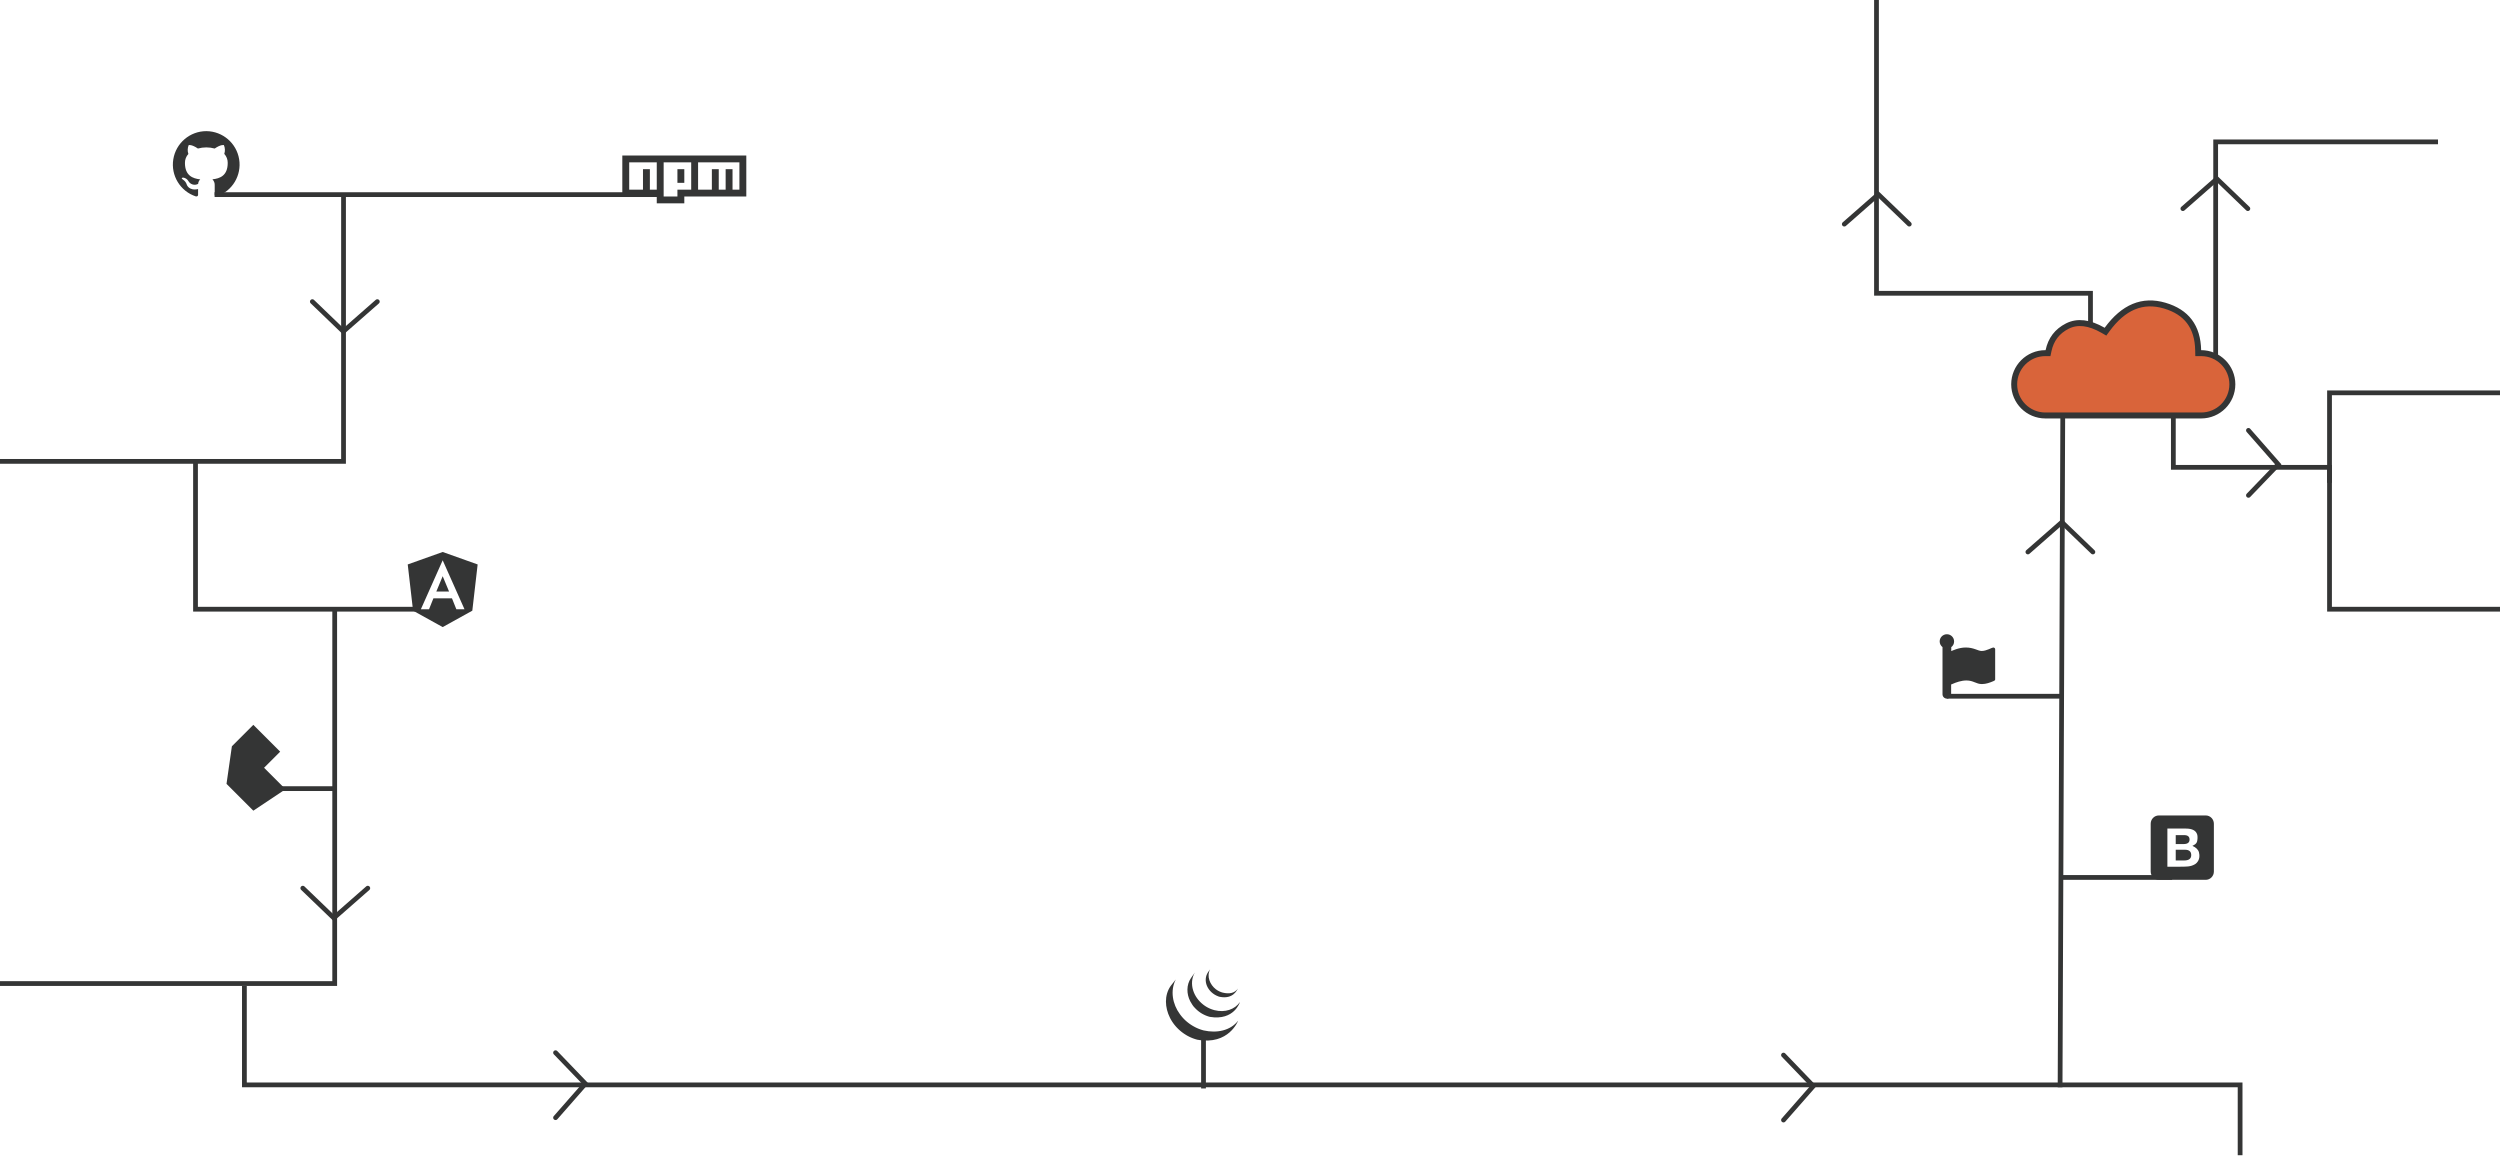
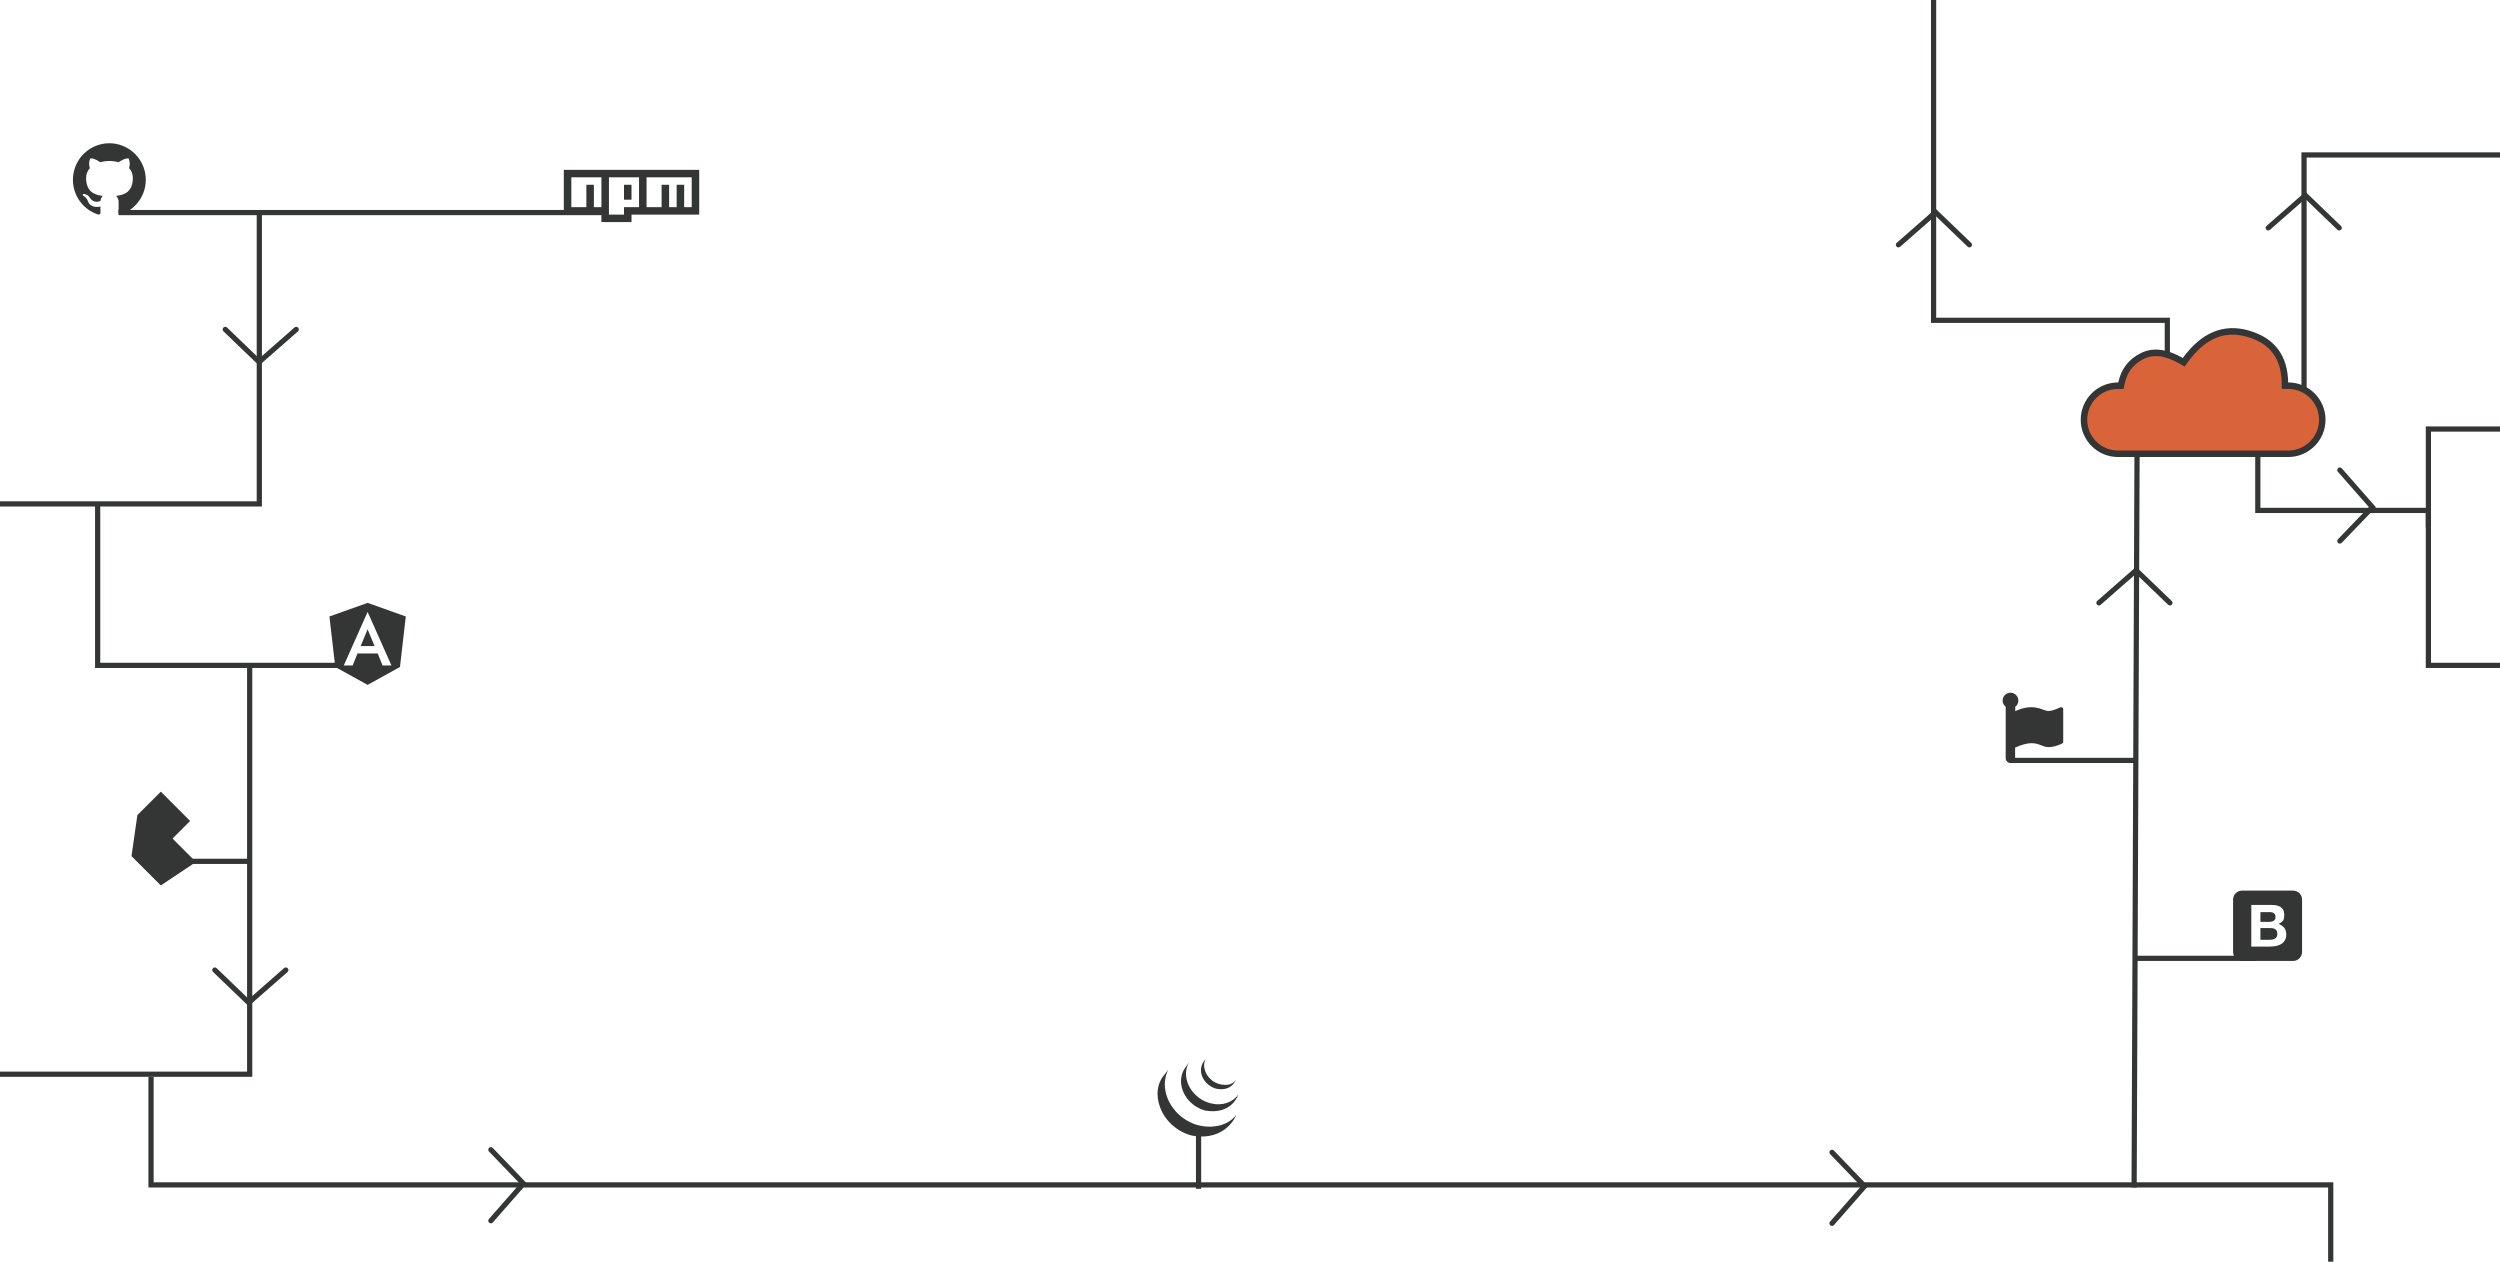
- <svg xmlns="http://www.w3.org/2000/svg" width="2097px" height="969px" viewBox="0 0 2097 969" version="1.1">
+ <svg xmlns="http://www.w3.org/2000/svg" width="1920px" height="969px" viewBox="0 0 1920 969" version="1.1">
  <g id="Page-1" stroke="none" stroke-width="1" fill="none" fill-rule="evenodd">
    <g id="background">
      <g id="Grid" stroke="#343535" stroke-width="4">
-         <polyline id="Path-2" points="180 163.25 352.421 163.25 554.895 163.25" />
-         <polyline id="Path-3" points="288.151 163 288.151 387 0 387" />
-         <polyline id="Path-4" points="164 388 164 511 348.5 511" />
-         <polyline id="Path-5" points="280.75 511 280.75 825 0 825" />
-         <path d="M212,661.5 L280.5,661.5" id="Path-6" />
-         <polyline id="Path-7" points="205 827 205 910 1879 910 1879 969" />
-         <path d="M1730.25,348 L1728,912" id="Path-9" />
-         <polyline id="Path-10" points="1858.5 315 1858.5 119 2045 119" />
-         <polyline id="Path-12" points="1823 345.5 1823 392 1954 392 1954 511 2097 511" />
-         <polyline id="Path-13" points="1954 405 1954 329.5 2097 329.5" />
-         <polyline id="Path-14" points="1753.5 288 1753.5 246 1574 246 1574 0" />
-         <path d="M1729.5,584 L1633,584" id="Path-15" />
-         <polyline id="Path-16" stroke-linecap="round" points="1755.5 463 1729.5 438 1701 463" />
-         <polyline id="Path-16" stroke-linecap="round" transform="translate(1508.5, 912.25) scale(-1, 1) rotate(-90) translate(-1508.5, -912.25) " points="1535.75 924.75 1509.75 899.75 1481.25 924.75" />
-         <polyline id="Path-16" stroke-linecap="round" transform="translate(478.5, 910.25) scale(-1, 1) rotate(-90) translate(-478.5, -910.25) " points="505.75 922.75 479.75 897.75 451.25 922.75" />
-         <polyline id="Path-16" stroke-linecap="round" transform="translate(281.25, 757.5) rotate(180) translate(-281.25, -757.5) " points="308.5 770 282.5 745 254 770" />
-         <polyline id="Path-16" stroke-linecap="round" transform="translate(289.25, 265.5) rotate(180) translate(-289.25, -265.5) " points="316.5 278 290.5 253 262 278" />
-         <polyline id="Path-16" stroke-linecap="round" transform="translate(1898.5, 388.25) rotate(90) translate(-1898.5, -388.25) " points="1925.75 400.75 1899.75 375.75 1871.25 400.75" />
-         <polyline id="Path-16" stroke-linecap="round" points="1885.5 175 1859.5 150 1831 175" />
-         <polyline id="Path-16" stroke-linecap="round" points="1601.5 188 1575.5 163 1547 188" />
-         <path d="M1009.5,913 L1009.5,868.5" id="Path-17" />
-         <path d="M1727.5,736 L1822,736" id="Path-19" />
+         <polyline id="Path-2" points="91 163.25 263.421 163.25 465.895 163.25" />
+         <polyline id="Path-3" points="199.151 163 199.151 387 -3.15573612e-15 387" />
+         <polyline id="Path-4" points="75 388 75 511 259.5 511" />
+         <polyline id="Path-5" points="191.75 511 191.75 825 -3.56659147e-15 825" />
+         <path d="M123,661.5 L191.5,661.5" id="Path-6" />
+         <polyline id="Path-7" points="116 827 116 910 1790 910 1790 969" />
+         <path d="M1641.25,348 L1639,912" id="Path-9" />
+         <polyline id="Path-10" points="1769.5 315 1769.5 119 1920 119" />
+         <polyline id="Path-12" points="1734 345.5 1734 392 1865 392 1865 511 1920 511" />
+         <polyline id="Path-13" points="1865 405 1865 329.5 1920 329.5" />
+         <polyline id="Path-14" points="1664.5 288 1664.5 246 1485 246 1485 0" />
+         <path d="M1640.5,584 L1544,584" id="Path-15" />
+         <polyline id="Path-16" stroke-linecap="round" points="1666.5 463 1640.5 438 1612 463" />
+         <polyline id="Path-16" stroke-linecap="round" transform="translate(1419.5, 912.25) scale(-1, 1) rotate(-90) translate(-1419.5, -912.25) " points="1446.75 924.75 1420.75 899.75 1392.25 924.75" />
+         <polyline id="Path-16" stroke-linecap="round" transform="translate(389.5, 910.25) scale(-1, 1) rotate(-90) translate(-389.5, -910.25) " points="416.75 922.75 390.75 897.75 362.25 922.75" />
+         <polyline id="Path-16" stroke-linecap="round" transform="translate(192.25, 757.5) rotate(180) translate(-192.25, -757.5) " points="219.5 770 193.5 745 165 770" />
+         <polyline id="Path-16" stroke-linecap="round" transform="translate(200.25, 265.5) rotate(180) translate(-200.25, -265.5) " points="227.5 278 201.5 253 173 278" />
+         <polyline id="Path-16" stroke-linecap="round" transform="translate(1809.5, 388.25) rotate(90) translate(-1809.5, -388.25) " points="1836.75 400.75 1810.75 375.75 1782.25 400.75" />
+         <polyline id="Path-16" stroke-linecap="round" points="1796.5 175 1770.5 150 1742 175" />
+         <polyline id="Path-16" stroke-linecap="round" points="1512.5 188 1486.5 163 1458 188" />
+         <path d="M920.5,913 L920.5,868.5" id="Path-17" />
+         <path d="M1638.5,736 L1733,736" id="Path-19" />
      </g>
-       <path d="M1715.643,296.215 C1701.204,296.215 1689.5,307.919 1689.5,322.357 C1689.5,336.796 1701.204,348.5 1715.643,348.5 L1846.357,348.5 C1860.796,348.5 1872.5,336.796 1872.5,322.357 C1872.5,307.919 1860.796,296.215 1846.357,296.215 L1843.873,296.215 L1843.823,293.766 C1843.42,274.057 1834.155,261.752 1815.666,256.332 C1797.2,250.92 1781.261,257.487 1767.404,276.415 L1766.08,278.223 L1764.138,277.104 C1752.434,270.358 1742.49,269.238 1734.073,273.513 C1725.5,277.868 1720.284,284.712 1718.294,294.227 L1717.878,296.215 L1715.643,296.215 Z" id="Cloud" stroke="#343535" stroke-width="5" fill="#D9643A" fill-rule="nonzero" />
-       <g id="Icons" transform="translate(145, 110)" fill="#343535">
-         <path d="M1528.548,459.908 C1528.548,460.664 1527.9,460.988 1527.144,461.312 C1524.12,462.608 1520.88,463.796 1517.424,463.796 C1512.564,463.796 1510.296,460.772 1504.464,460.772 C1500.252,460.772 1495.824,462.284 1492.26,463.904 C1492.044,464.012 1491.828,464.012 1491.612,464.12 L1491.612,472.328 C1491.612,474.586 1489.912,476 1488.048,476 C1485.996,476 1484.376,474.38 1484.376,472.328 L1484.376,432.8 C1482.972,431.72 1482,429.992 1482,428.048 C1482,424.7 1484.7,422 1488.048,422 C1491.396,422 1494.096,424.7 1494.096,428.048 C1494.096,429.992 1493.232,431.72 1491.72,432.8 L1491.72,436.148 C1492.155,436.003 1497.918,433.124 1503.816,433.124 C1510.7,433.124 1514.118,436.04 1517.208,436.04 C1521.312,436.04 1525.848,433.124 1526.928,433.124 C1527.792,433.124 1528.548,433.772 1528.548,434.528 L1528.548,459.908 Z" id="FontAwesome" fill-rule="nonzero" />
-         <path d="M220.971,386.201 L226.327,373.317 L231.681,386.201 L226.327,386.201 L220.971,386.201 Z M226.327,353 L255.653,363.458 L251.18,402.235 L226.327,416 L201.473,402.235 L197,363.458 L226.327,353 Z M244.628,401.069 L226.327,359.962 L208.025,401.069 L214.861,401.069 L218.546,391.871 L226.327,391.871 L234.107,391.871 L237.792,401.069 L244.628,401.069 Z" id="Angular" fill-rule="nonzero" />
-         <polygon id="Bulma" fill-rule="nonzero" points="45 547.5 49.5 516 67.5 498 90 520.5 76.5 534 94.5 552 67.5 570" />
-         <path d="M836.941,717.041 C831.449,724.94 832.128,735.214 836.328,743.629 C836.425,743.831 836.532,744.029 836.635,744.227 L836.829,744.605 C836.867,744.679 836.91,744.751 836.951,744.823 C837.023,744.959 837.096,745.083 837.17,745.215 L837.572,745.902 L837.801,746.278 L838.267,747.006 L838.465,747.313 C838.684,747.639 838.907,747.965 839.138,748.283 L839.27,748.462 C839.47,748.737 839.675,749.008 839.883,749.277 L840.116,749.572 L840.683,750.27 L840.9,750.53 C841.158,750.835 841.424,751.138 841.69,751.433 C841.717,751.462 841.729,751.472 841.737,751.483 C842,751.769 842.268,752.051 842.54,752.33 L842.798,752.59 L843.439,753.218 L843.701,753.471 C843.989,753.742 844.282,754.009 844.58,754.27 L845.543,755.085 L845.872,755.349 L846.538,755.869 L846.893,756.141 L847.64,756.677 L847.99,756.923 C848.228,757.088 848.471,757.245 848.716,757.403 L849.03,757.612 C849.405,757.85 849.783,758.082 850.165,758.307 L850.48,758.501 L851.334,758.978 C851.489,759.062 851.648,759.142 851.805,759.221 L852.415,759.537 L852.556,759.605 L852.809,759.726 L853.775,760.172 L853.979,760.263 C854.352,760.426 854.728,760.582 855.106,760.731 L855.378,760.84 L856.442,761.234 L856.578,761.28 C856.97,761.415 857.365,761.545 857.761,761.668 L858.049,761.754 C858.437,761.876 858.856,762.025 859.271,762.099 C885.848,766.945 893.564,746.127 893.564,746.127 C887.082,754.573 875.573,756.801 864.647,754.321 C864.234,754.228 863.832,754.099 863.43,753.979 L863.127,753.888 C862.735,753.767 862.344,753.64 861.955,753.506 L861.794,753.447 C861.448,753.325 861.104,753.197 860.762,753.065 L860.471,752.949 C860.095,752.801 859.723,752.646 859.355,752.483 L859.132,752.386 L858.19,751.947 L857.919,751.817 C857.674,751.701 857.433,751.571 857.191,751.429 L856.706,751.177 C856.411,751.021 856.123,750.855 855.832,750.688 L855.537,750.523 C855.155,750.297 854.777,750.065 854.402,749.828 C854.299,749.762 854.198,749.692 854.095,749.624 L853.288,749.087 C853.199,749.028 853.094,748.962 853.028,748.904 L852.263,748.351 L851.924,748.095 L851.235,747.555 L850.928,747.309 L850.07,746.585 C850.039,746.558 850.007,746.532 849.973,746.507 L849.071,745.686 L848.818,745.442 L848.174,744.801 L847.922,744.549 C847.65,744.272 847.386,743.992 847.146,743.707 C847.132,743.693 847.118,743.68 847.107,743.664 C846.832,743.363 846.563,743.056 846.299,742.744 L846.105,742.492 L845.523,741.774 L845.329,741.508 L844.658,740.615 C838.568,732.363 836.39,720.956 841.23,711.601 M854,710.388 C850.026,716.108 850.241,723.779 853.34,729.811 C853.86,730.828 854.447,731.808 855.099,732.746 C855.694,733.6 856.354,734.615 857.144,735.3 C857.431,735.616 857.73,735.921 858.037,736.225 L858.27,736.458 C858.566,736.747 858.87,737.03 859.18,737.304 C859.194,737.314 859.203,737.328 859.219,737.337 C859.572,737.648 859.929,737.92 860.292,738.226 L860.533,738.414 C860.897,738.695 861.268,738.966 861.647,739.228 L861.68,739.251 C861.847,739.367 862.017,739.474 862.188,739.587 C862.27,739.639 862.347,739.695 862.429,739.746 C862.7,739.92 862.975,740.088 863.254,740.25 L863.37,740.318 L864.1,740.706 C864.185,740.755 864.294,740.796 864.36,740.842 L864.87,741.106 C864.895,741.12 864.923,741.13 864.948,741.141 C865.298,741.316 865.653,741.481 866.011,741.636 L866.244,741.733 C866.533,741.856 866.825,741.974 867.118,742.086 L867.49,742.222 C867.756,742.319 868.023,742.411 868.292,742.5 L868.655,742.616 C869.037,742.733 869.431,742.888 869.813,742.952 C890.333,746.352 895.07,730.531 895.07,730.531 C890.8,736.683 882.533,739.614 873.706,737.324 C873.316,737.221 872.929,737.109 872.544,736.988 C872.427,736.953 872.311,736.914 872.195,736.875 L871.379,736.596 L870.991,736.46 C870.698,736.347 870.407,736.229 870.118,736.107 L869.881,736.01 C869.52,735.853 869.163,735.687 868.81,735.513 L868.272,735.241 L867.962,735.082 C867.734,734.958 867.507,734.831 867.283,734.7 L867.12,734.609 C866.842,734.446 866.568,734.278 866.297,734.104 C866.213,734.052 866.132,733.993 866.048,733.939 L865.515,733.586 C865.139,733.325 864.77,733.055 864.408,732.775 L864.156,732.581 C860.275,729.53 857.232,725.361 855.776,720.637 C854.251,715.737 854.579,710.235 857.222,705.771 M868.346,705.416 C866.006,708.88 865.773,713.146 867.399,716.954 C869.113,720.996 872.625,724.166 876.726,725.687 L877.235,725.881 L877.46,725.951 L878.191,726.145 C889.521,728.334 892.592,720.331 893.413,719.153 C890.721,723.028 886.197,723.958 880.646,722.611 C880.208,722.504 879.727,722.345 879.303,722.196 C878.76,722.003 878.228,721.782 877.708,721.534 C876.722,721.06 875.785,720.488 874.912,719.828 C869.945,716.061 866.86,708.853 870.101,703" id="jQuery" fill-rule="nonzero" />
-         <path d="M377,20.446 L481,20.446 L481,54.825 L429,54.825 L429,60.554 L405.889,60.554 L405.889,54.825 L377,54.825 L377,20.446 Z M382.778,49.095 L394.333,49.095 L394.333,31.905 L400.111,31.905 L400.111,49.095 L405.889,49.095 L405.889,26.175 L382.778,26.175 L382.778,49.095 Z M411.667,26.175 L411.667,54.825 L423.222,54.825 L423.222,49.095 L434.778,49.095 L434.778,26.175 L411.667,26.175 Z M423.222,31.905 L429,31.905 L429,43.365 L423.222,43.365 L423.222,31.905 Z M440.556,26.175 L440.556,49.095 L452.111,49.095 L452.111,31.905 L457.889,31.905 L457.889,49.095 L463.667,49.095 L463.667,31.905 L469.444,31.905 L469.444,49.095 L475.222,49.095 L475.222,26.175 L440.556,26.175 Z" id="NPM" fill-rule="nonzero" />
-         <path d="M1659,621.037 L1659,580.963 C1659,577.117 1662.059,574 1665.834,574 L1705.166,574 C1708.94,574 1712,577.117 1712,580.963 L1712,591 L1698,597.5 L1694,599.5 C1694.886,599.912 1695.22,600.078 1695,600 C1694.952,599.983 1694.618,599.816 1694,599.5 C1695.279,598.841 1696.112,598.341 1696.5,598 C1697.627,597.007 1697.895,596.025 1698,595.5 C1698.529,592.855 1698.256,590.853 1698,590 C1697,586.667 1693.833,585 1688.5,585 L1673,585 L1673,617 C1677.265,617.009 1680.265,617.009 1682,617 C1689.064,616.963 1692.272,617.13 1696,615 C1697.645,614.06 1701,611 1699.5,605 C1698.929,602.715 1697.095,600.882 1694,599.5 L1698,597.5 C1707.333,593.15 1712,590.983 1712,591 C1712,595.449 1712,605.461 1712,621.037 C1712,624.883 1708.941,628 1705.166,628 L1665.834,628 C1662.06,628 1659,624.883 1659,621.037 Z M1680,598 L1680,590.5 L1687.061,590.5 C1690.087,590.5 1691.6,591.75 1691.6,594.25 C1691.6,596.75 1689.919,598 1686.557,598 L1680,598 Z M1680,611.75 L1680,602.75 L1687.67,602.75 C1691.223,602.75 1693,604.25 1693,607.25 C1693,610.25 1691.041,611.75 1687.122,611.75 L1680,611.75 Z" id="Bootstrap" fill-rule="nonzero" />
+       <path d="M1626.643,296.215 C1612.204,296.215 1600.5,307.919 1600.5,322.357 C1600.5,336.796 1612.204,348.5 1626.643,348.5 L1757.357,348.5 C1771.796,348.5 1783.5,336.796 1783.5,322.357 C1783.5,307.919 1771.796,296.215 1757.357,296.215 L1754.873,296.215 L1754.823,293.766 C1754.42,274.057 1745.155,261.752 1726.666,256.332 C1708.2,250.92 1692.261,257.487 1678.404,276.415 L1677.08,278.223 L1675.138,277.104 C1663.434,270.358 1653.49,269.238 1645.073,273.513 C1636.5,277.868 1631.284,284.712 1629.294,294.227 L1628.878,296.215 L1626.643,296.215 Z" id="Cloud" stroke="#343535" stroke-width="5" fill="#D9643A" fill-rule="nonzero" />
+       <g id="Icons" transform="translate(56, 110)" fill="#343535" fill-rule="nonzero">
+         <path d="M1528.548,459.908 C1528.548,460.664 1527.9,460.988 1527.144,461.312 C1524.12,462.608 1520.88,463.796 1517.424,463.796 C1512.564,463.796 1510.296,460.772 1504.464,460.772 C1500.252,460.772 1495.824,462.284 1492.26,463.904 C1492.044,464.012 1491.828,464.012 1491.612,464.12 L1491.612,472.328 C1491.612,474.586 1489.912,476 1488.048,476 C1485.996,476 1484.376,474.38 1484.376,472.328 L1484.376,432.8 C1482.972,431.72 1482,429.992 1482,428.048 C1482,424.7 1484.7,422 1488.048,422 C1491.396,422 1494.096,424.7 1494.096,428.048 C1494.096,429.992 1493.232,431.72 1491.72,432.8 L1491.72,436.148 C1492.155,436.003 1497.918,433.124 1503.816,433.124 C1510.7,433.124 1514.118,436.04 1517.208,436.04 C1521.312,436.04 1525.848,433.124 1526.928,433.124 C1527.792,433.124 1528.548,433.772 1528.548,434.528 L1528.548,459.908 Z" id="FontAwesome" />
+         <path d="M220.971,386.201 L226.327,373.317 L231.681,386.201 L226.327,386.201 L220.971,386.201 Z M226.327,353 L255.653,363.458 L251.18,402.235 L226.327,416 L201.473,402.235 L197,363.458 L226.327,353 Z M244.628,401.069 L226.327,359.962 L208.025,401.069 L214.861,401.069 L218.546,391.871 L226.327,391.871 L234.107,391.871 L237.792,401.069 L244.628,401.069 Z" id="Angular" />
+         <polygon id="Bulma" points="45 547.5 49.5 516 67.5 498 90 520.5 76.5 534 94.5 552 67.5 570" />
+         <path d="M836.941,717.041 C831.449,724.94 832.128,735.214 836.328,743.629 C836.425,743.831 836.532,744.029 836.635,744.227 L836.829,744.605 C836.867,744.679 836.91,744.751 836.951,744.823 C837.023,744.959 837.096,745.083 837.17,745.215 L837.572,745.902 L837.801,746.278 L838.267,747.006 L838.465,747.313 C838.684,747.639 838.907,747.965 839.138,748.283 L839.27,748.462 C839.47,748.737 839.675,749.008 839.883,749.277 L840.116,749.572 L840.683,750.27 L840.9,750.53 C841.158,750.835 841.424,751.138 841.69,751.433 C841.717,751.462 841.729,751.472 841.737,751.483 C842,751.769 842.268,752.051 842.54,752.33 L842.798,752.59 L843.439,753.218 L843.701,753.471 C843.989,753.742 844.282,754.009 844.58,754.27 L845.543,755.085 L845.872,755.349 L846.538,755.869 L846.893,756.141 L847.64,756.677 L847.99,756.923 C848.228,757.088 848.471,757.245 848.716,757.403 L849.03,757.612 C849.405,757.85 849.783,758.082 850.165,758.307 L850.48,758.501 L851.334,758.978 C851.489,759.062 851.648,759.142 851.805,759.221 L852.415,759.537 L852.556,759.605 L852.809,759.726 L853.775,760.172 L853.979,760.263 C854.352,760.426 854.728,760.582 855.106,760.731 L855.378,760.84 L856.442,761.234 L856.578,761.28 C856.97,761.415 857.365,761.545 857.761,761.668 L858.049,761.754 C858.437,761.876 858.856,762.025 859.271,762.099 C885.848,766.945 893.564,746.127 893.564,746.127 C887.082,754.573 875.573,756.801 864.647,754.321 C864.234,754.228 863.832,754.099 863.43,753.979 L863.127,753.888 C862.735,753.767 862.344,753.64 861.955,753.506 L861.794,753.447 C861.448,753.325 861.104,753.197 860.762,753.065 L860.471,752.949 C860.095,752.801 859.723,752.646 859.355,752.483 L859.132,752.386 L858.19,751.947 L857.919,751.817 C857.674,751.701 857.433,751.571 857.191,751.429 L856.706,751.177 C856.411,751.021 856.123,750.855 855.832,750.688 L855.537,750.523 C855.155,750.297 854.777,750.065 854.402,749.828 C854.299,749.762 854.198,749.692 854.095,749.624 L853.288,749.087 C853.199,749.028 853.094,748.962 853.028,748.904 L852.263,748.351 L851.924,748.095 L851.235,747.555 L850.928,747.309 L850.07,746.585 C850.039,746.558 850.007,746.532 849.973,746.507 L849.071,745.686 L848.818,745.442 L848.174,744.801 L847.922,744.549 C847.65,744.272 847.386,743.992 847.146,743.707 C847.132,743.693 847.118,743.68 847.107,743.664 C846.832,743.363 846.563,743.056 846.299,742.744 L846.105,742.492 L845.523,741.774 L845.329,741.508 L844.658,740.615 C838.568,732.363 836.39,720.956 841.23,711.601 M854,710.388 C850.026,716.108 850.241,723.779 853.34,729.811 C853.86,730.828 854.447,731.808 855.099,732.746 C855.694,733.6 856.354,734.615 857.144,735.3 C857.431,735.616 857.73,735.921 858.037,736.225 L858.27,736.458 C858.566,736.747 858.87,737.03 859.18,737.304 C859.194,737.314 859.203,737.328 859.219,737.337 C859.572,737.648 859.929,737.92 860.292,738.226 L860.533,738.414 C860.897,738.695 861.268,738.966 861.647,739.228 L861.68,739.251 C861.847,739.367 862.017,739.474 862.188,739.587 C862.27,739.639 862.347,739.695 862.429,739.746 C862.7,739.92 862.975,740.088 863.254,740.25 L863.37,740.318 L864.1,740.706 C864.185,740.755 864.294,740.796 864.36,740.842 L864.87,741.106 C864.895,741.12 864.923,741.13 864.948,741.141 C865.298,741.316 865.653,741.481 866.011,741.636 L866.244,741.733 C866.533,741.856 866.825,741.974 867.118,742.086 L867.49,742.222 C867.756,742.319 868.023,742.411 868.292,742.5 L868.655,742.616 C869.037,742.733 869.431,742.888 869.813,742.952 C890.333,746.352 895.07,730.531 895.07,730.531 C890.8,736.683 882.533,739.614 873.706,737.324 C873.316,737.221 872.929,737.109 872.544,736.988 C872.427,736.953 872.311,736.914 872.195,736.875 L871.379,736.596 L870.991,736.46 C870.698,736.347 870.407,736.229 870.118,736.107 L869.881,736.01 C869.52,735.853 869.163,735.687 868.81,735.513 L868.272,735.241 L867.962,735.082 C867.734,734.958 867.507,734.831 867.283,734.7 L867.12,734.609 C866.842,734.446 866.568,734.278 866.297,734.104 C866.213,734.052 866.132,733.993 866.048,733.939 L865.515,733.586 C865.139,733.325 864.77,733.055 864.408,732.775 L864.156,732.581 C860.275,729.53 857.232,725.361 855.776,720.637 C854.251,715.737 854.579,710.235 857.222,705.771 M868.346,705.416 C866.006,708.88 865.773,713.146 867.399,716.954 C869.113,720.996 872.625,724.166 876.726,725.687 L877.235,725.881 L877.46,725.951 L878.191,726.145 C889.521,728.334 892.592,720.331 893.413,719.153 C890.721,723.028 886.197,723.958 880.646,722.611 C880.208,722.504 879.727,722.345 879.303,722.196 C878.76,722.003 878.228,721.782 877.708,721.534 C876.722,721.06 875.785,720.488 874.912,719.828 C869.945,716.061 866.86,708.853 870.101,703" id="jQuery" />
+         <path d="M377,20.446 L481,20.446 L481,54.825 L429,54.825 L429,60.554 L405.889,60.554 L405.889,54.825 L377,54.825 L377,20.446 Z M382.778,49.095 L394.333,49.095 L394.333,31.905 L400.111,31.905 L400.111,49.095 L405.889,49.095 L405.889,26.175 L382.778,26.175 L382.778,49.095 Z M411.667,26.175 L411.667,54.825 L423.222,54.825 L423.222,49.095 L434.778,49.095 L434.778,26.175 L411.667,26.175 Z M423.222,31.905 L429,31.905 L429,43.365 L423.222,43.365 L423.222,31.905 Z M440.556,26.175 L440.556,49.095 L452.111,49.095 L452.111,31.905 L457.889,31.905 L457.889,49.095 L463.667,49.095 L463.667,31.905 L469.444,31.905 L469.444,49.095 L475.222,49.095 L475.222,26.175 L440.556,26.175 Z" id="NPM" />
+         <path d="M1659,621.037 L1659,580.963 C1659,577.117 1662.059,574 1665.834,574 L1705.166,574 C1708.94,574 1712,577.117 1712,580.963 L1712,591 L1698,597.5 L1694,599.5 C1694.886,599.912 1695.22,600.078 1695,600 C1694.952,599.983 1694.618,599.816 1694,599.5 C1695.279,598.841 1696.112,598.341 1696.5,598 C1697.627,597.007 1697.895,596.025 1698,595.5 C1698.529,592.855 1698.256,590.853 1698,590 C1697,586.667 1693.833,585 1688.5,585 L1673,585 L1673,617 C1677.265,617.009 1680.265,617.009 1682,617 C1689.064,616.963 1692.272,617.13 1696,615 C1697.645,614.06 1701,611 1699.5,605 C1698.929,602.715 1697.095,600.882 1694,599.5 L1698,597.5 C1707.333,593.15 1712,590.983 1712,591 C1712,595.449 1712,605.461 1712,621.037 C1712,624.883 1708.941,628 1705.166,628 L1665.834,628 C1662.06,628 1659,624.883 1659,621.037 Z M1680,598 L1680,590.5 L1687.061,590.5 C1690.087,590.5 1691.6,591.75 1691.6,594.25 C1691.6,596.75 1689.919,598 1686.557,598 L1680,598 Z M1680,611.75 L1680,602.75 L1687.67,602.75 C1691.223,602.75 1693,604.25 1693,607.25 C1693,610.25 1691.041,611.75 1687.122,611.75 L1680,611.75 Z" id="Bootstrap" />
        <path d="M28.114,1.47138963e-05 C14.329,-0.014 2.572,9.979 0.365,23.587 C-1.842,37.194 6.153,50.391 19.236,54.735 C20.649,54.994 21.149,54.115 21.149,53.373 C21.149,52.632 21.149,50.943 21.149,48.598 C13.305,50.305 11.65,44.823 11.65,44.823 C11.13,43.123 10.025,41.664 8.53,40.702 C5.996,38.978 8.737,38.978 8.737,38.978 C10.537,39.233 12.12,40.301 13.03,41.875 C13.8,43.272 15.095,44.304 16.628,44.744 C18.162,45.184 19.807,44.995 21.201,44.219 C21.309,42.801 21.921,41.468 22.925,40.461 C16.684,39.754 10.133,37.341 10.133,26.669 C10.091,23.882 11.121,21.184 13.012,19.136 C12.17,16.712 12.269,14.06 13.288,11.706 C13.288,11.706 15.65,10.947 21.012,14.585 C25.615,13.321 30.475,13.321 35.079,14.585 C40.44,10.947 42.785,11.706 42.785,11.706 C43.819,14.035 43.942,16.668 43.13,19.084 C45.021,21.133 46.052,23.83 46.009,26.618 C46.009,37.41 39.44,39.771 33.183,40.409 C34.54,41.774 35.239,43.661 35.096,45.581 C35.096,49.339 35.096,52.373 35.096,53.287 C35.096,54.201 35.596,54.908 37.027,54.632 C49.954,50.175 57.793,37.056 55.591,23.56 C53.389,10.065 41.788,0.117 28.114,1.47138963e-05 Z" id="GitHub" />
      </g>
    </g>
  </g>
</svg>
